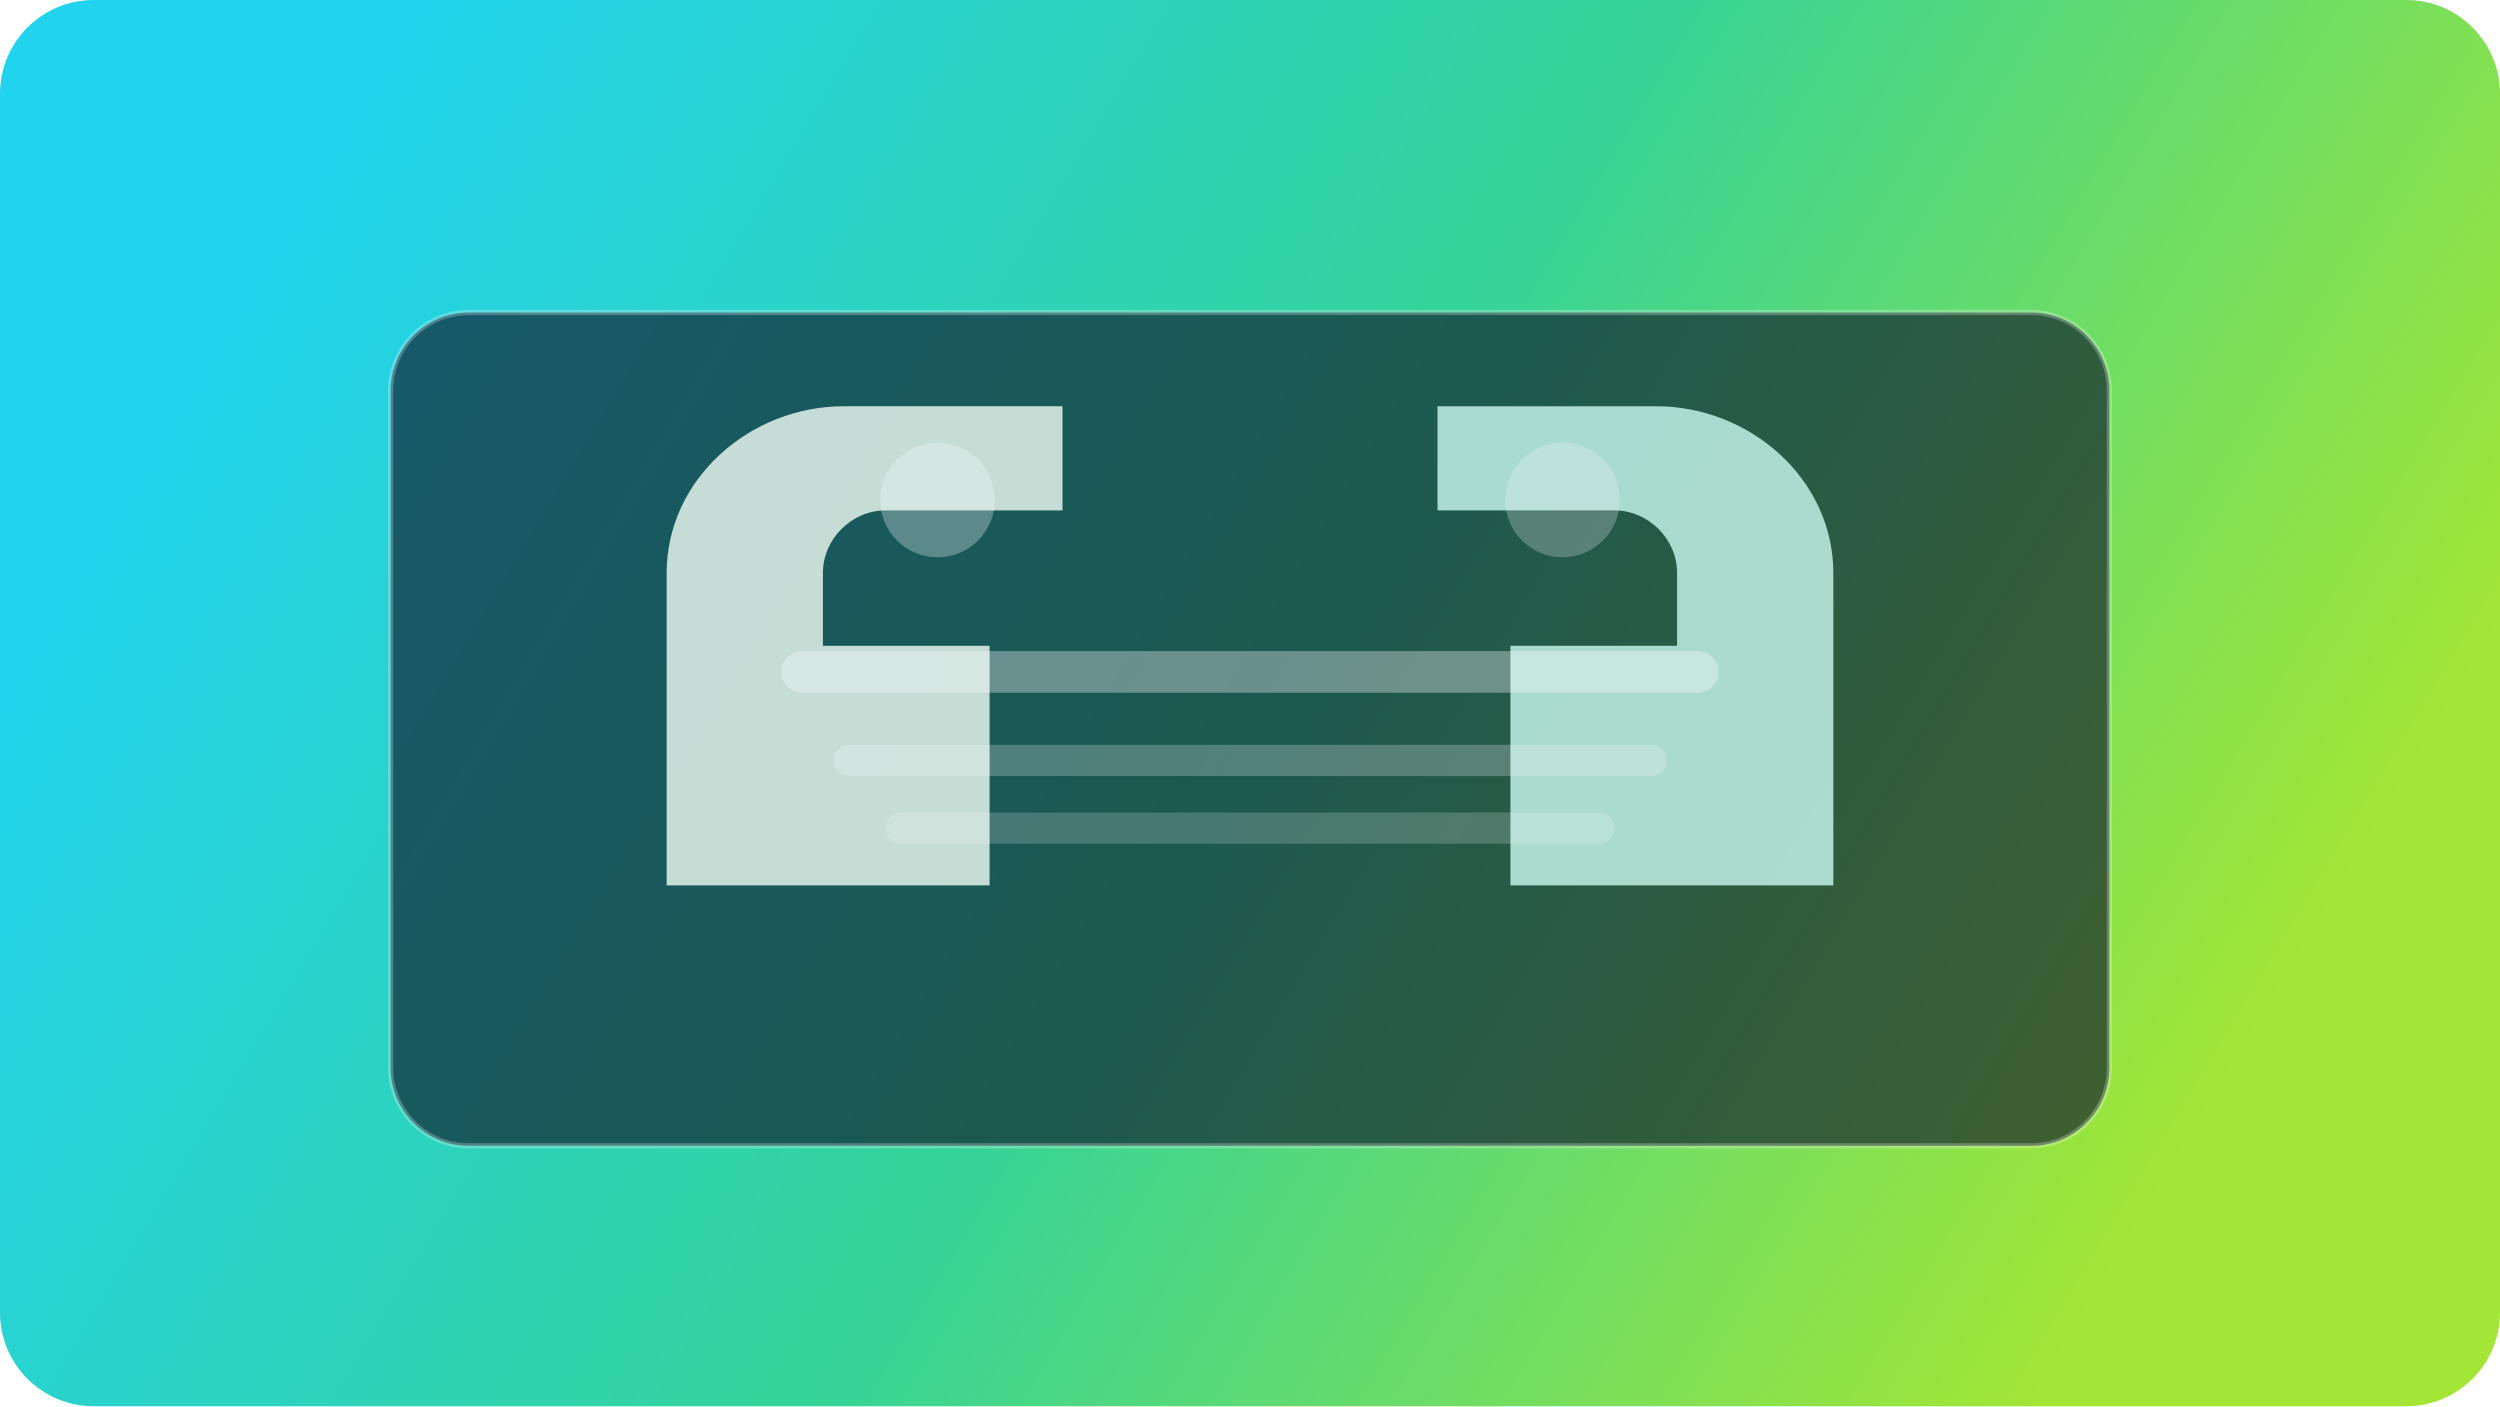
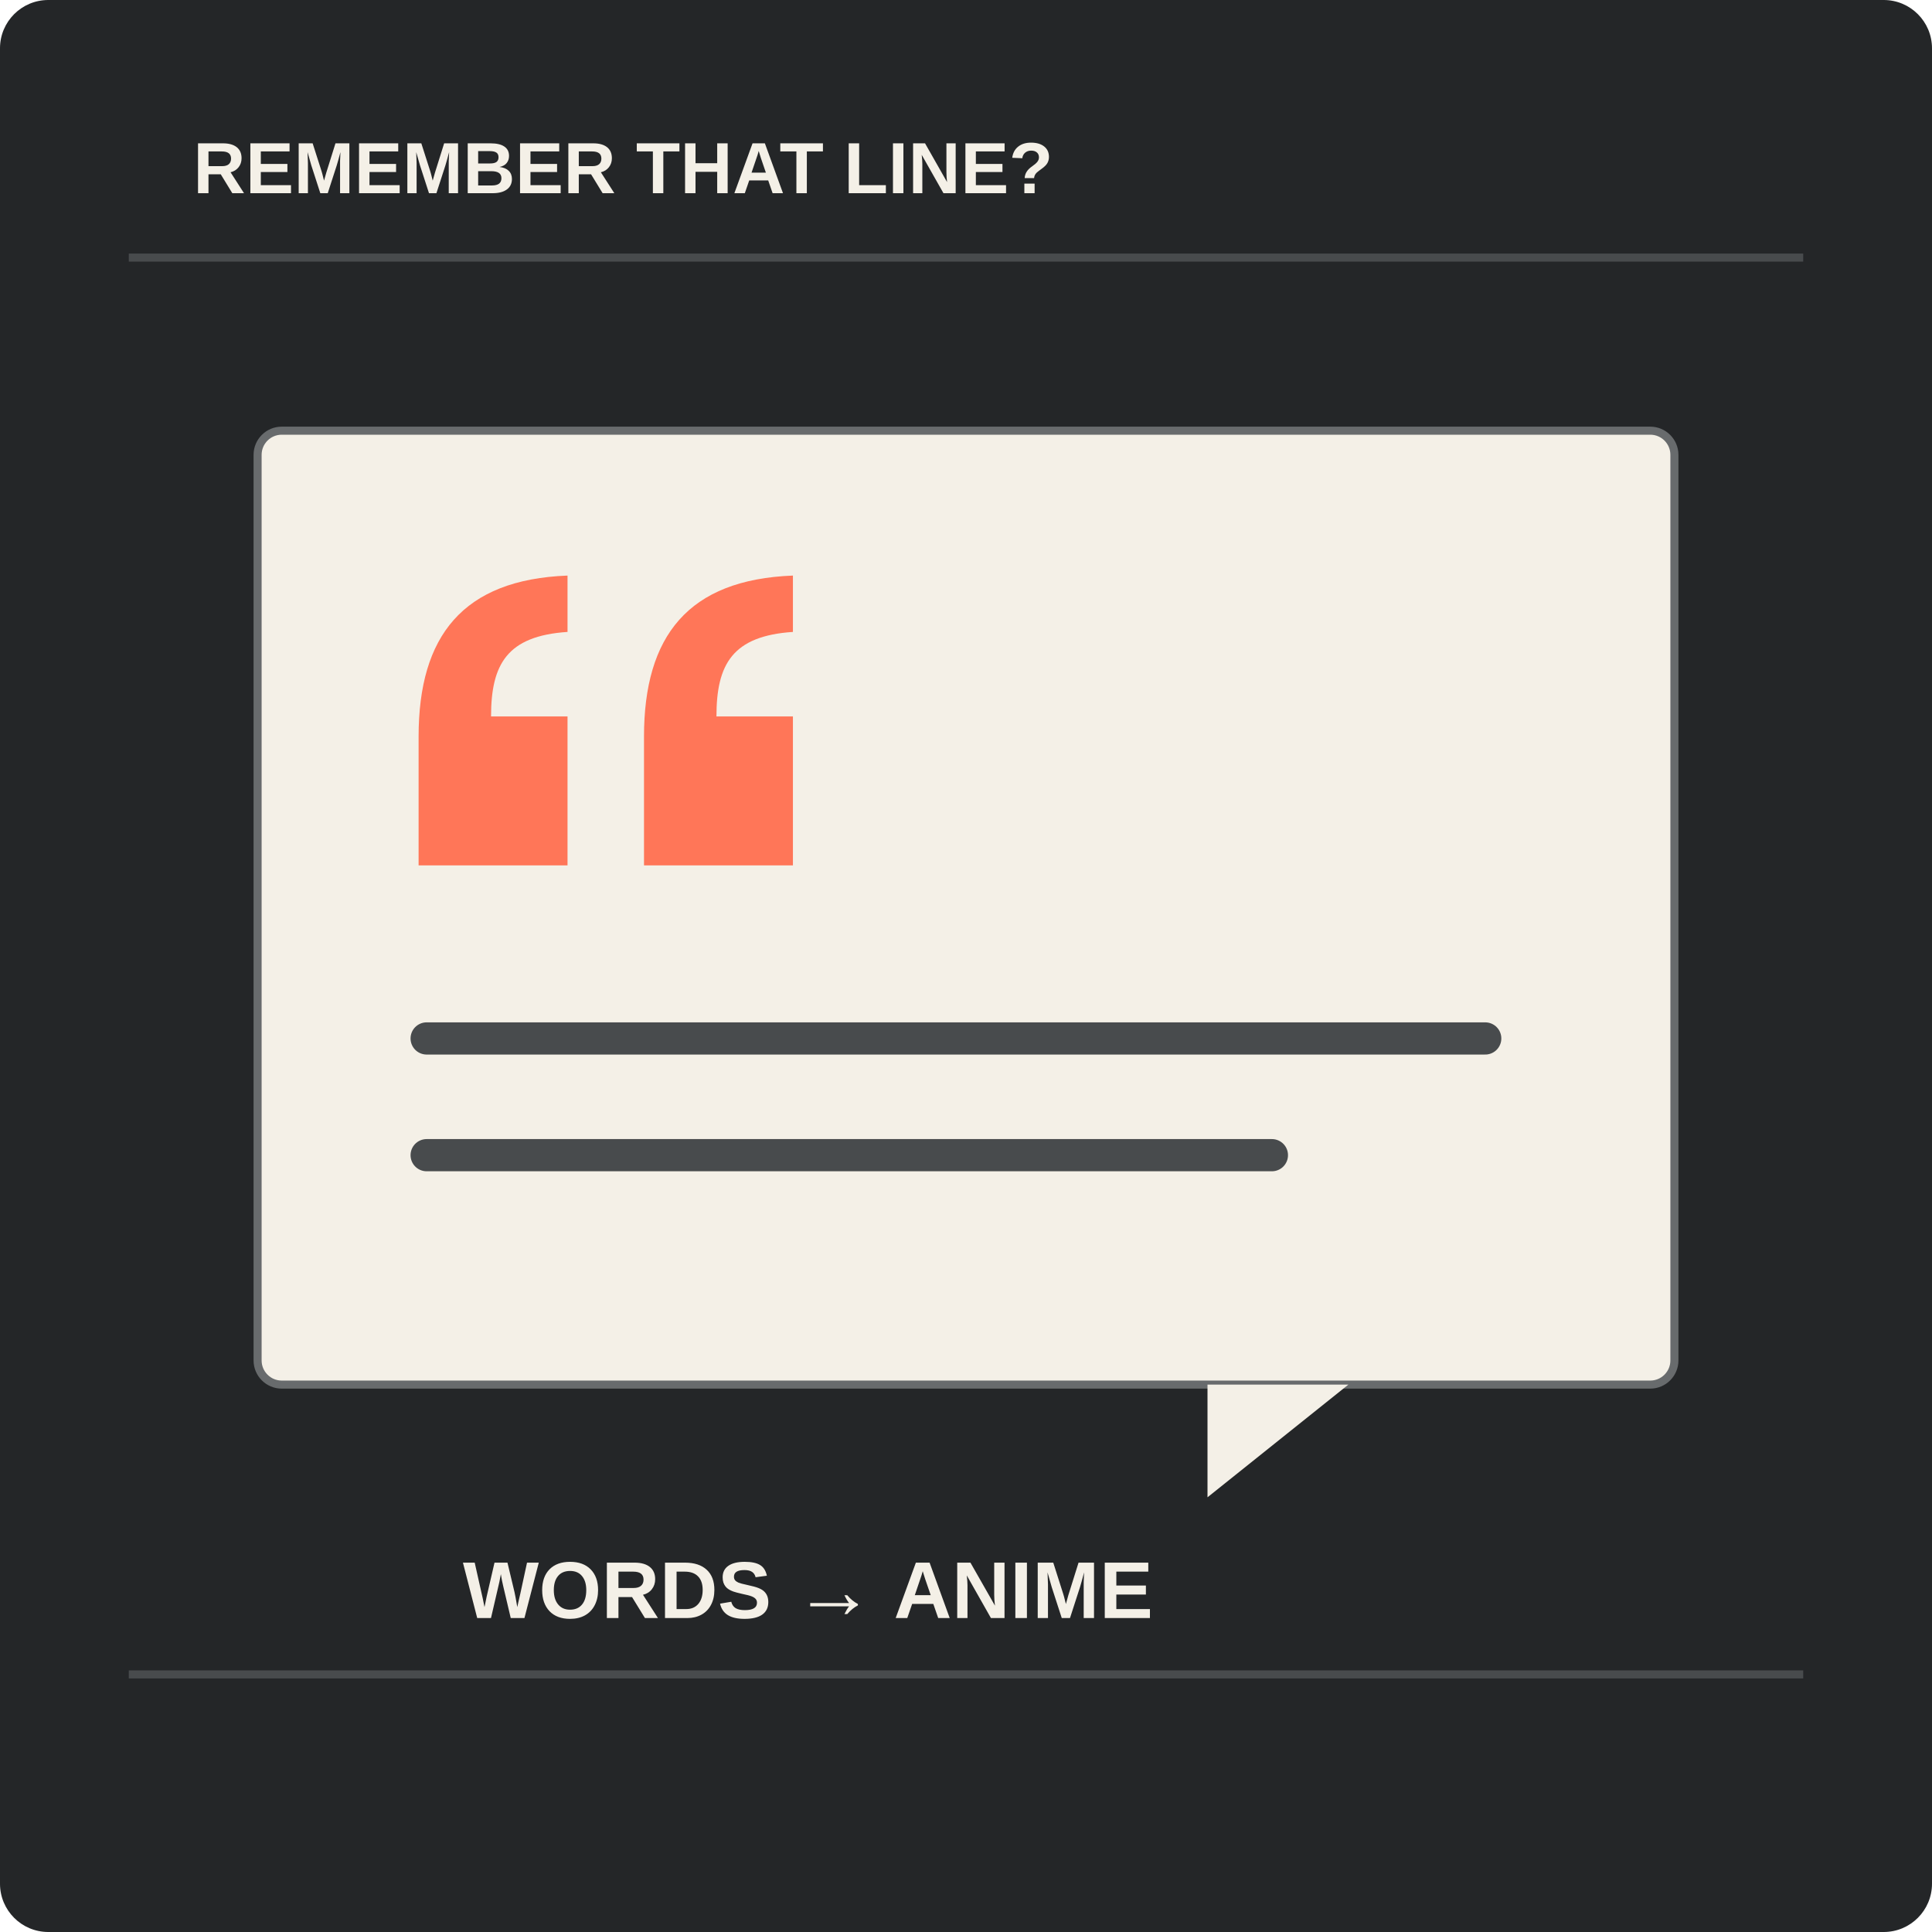
- <svg xmlns="http://www.w3.org/2000/svg" width="960" height="540" viewBox="0 0 960 540" fill="none">
-   <defs>
-     <linearGradient id="bg" x1="120" y1="60" x2="820" y2="480" gradientUnits="userSpaceOnUse">
-       <stop stop-color="#22d3ee" />
-       <stop offset="0.5" stop-color="#34d399" />
-       <stop offset="1" stop-color="#a3e635" />
-     </linearGradient>
-   </defs>
-   <rect width="960" height="540" rx="36" fill="url(#bg)" />
-   <rect x="150" y="120" width="660" height="320" rx="30" fill="rgba(15,23,42,0.65)" stroke="rgba(255,255,255,0.25)" stroke-width="2" />
-   <path d="M256 220C256 184 288 156 324 156H408V196H340C327 196 316 207 316 220V248H380V340H256V220Z" fill="#f0fdf4" fill-opacity="0.8" />
-   <path d="M704 220C704 184 672 156 636 156H552V196H620C633 196 644 207 644 220V248H580V340H704V220Z" fill="#ccfbf1" fill-opacity="0.8" />
-   <rect x="300" y="250" width="360" height="16" rx="8" fill="rgba(248, 250, 252, 0.35)" />
-   <rect x="320" y="286" width="320" height="12" rx="6" fill="rgba(248, 250, 252, 0.25)" />
-   <rect x="340" y="312" width="280" height="12" rx="6" fill="rgba(248, 250, 252, 0.2)" />
-   <circle cx="360" cy="192" r="22" fill="#f8fafc" fill-opacity="0.3" />
-   <circle cx="600" cy="192" r="22" fill="#f8fafc" fill-opacity="0.25" />
+ <svg xmlns="http://www.w3.org/2000/svg" width="480" height="480" viewBox="0 0 480 480" fill="none" role="img" aria-labelledby="title">
+   <rect width="480" height="480" rx="12" fill="#242628" />
+   <path d="M32 64H448M32 416H448" stroke="#484b4d" stroke-width="2" />
+   <text x="48" y="48" font-family="Arial,sans-serif" font-size="18" font-weight="700" fill="#f4f0e7">REMEMBER THAT LINE?</text>
+   <rect x="64" y="107" width="352" height="237" rx="6" fill="#f4f0e7" stroke="#686b6d" stroke-width="2" />
+   <path d="M104 183C104 158 115 144 141 143V157C126 158 122 165 122 178H141V215H104ZM160 183C160 158 171 144 197 143V157C182 158 178 165 178 178H197V215H160Z" fill="#ff7658" />
+   <path d="M106 258H369M106 287H316" stroke="#484b4d" stroke-width="8" stroke-linecap="round" />
+   <path d="M300 344V372L335 344" fill="#f4f0e7" />
+   <text x="115" y="402" font-family="Arial,sans-serif" font-size="20" font-weight="700" fill="#f4f0e7">WORDS → ANIME</text>
</svg>
